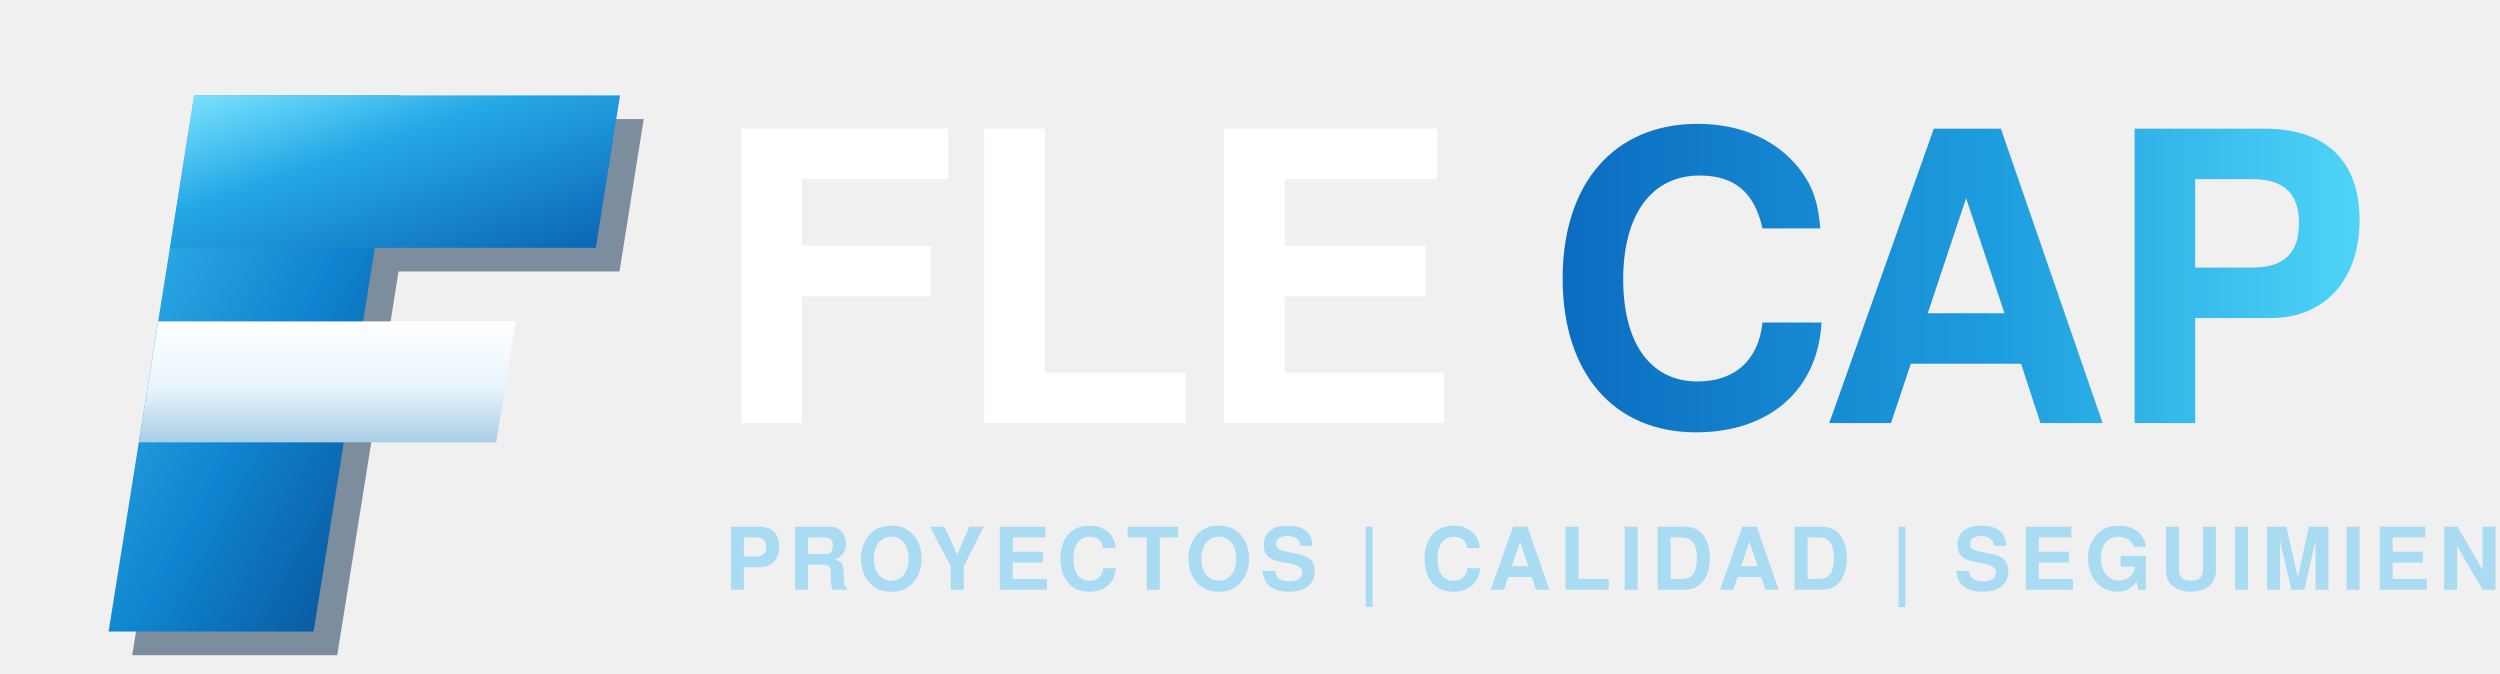
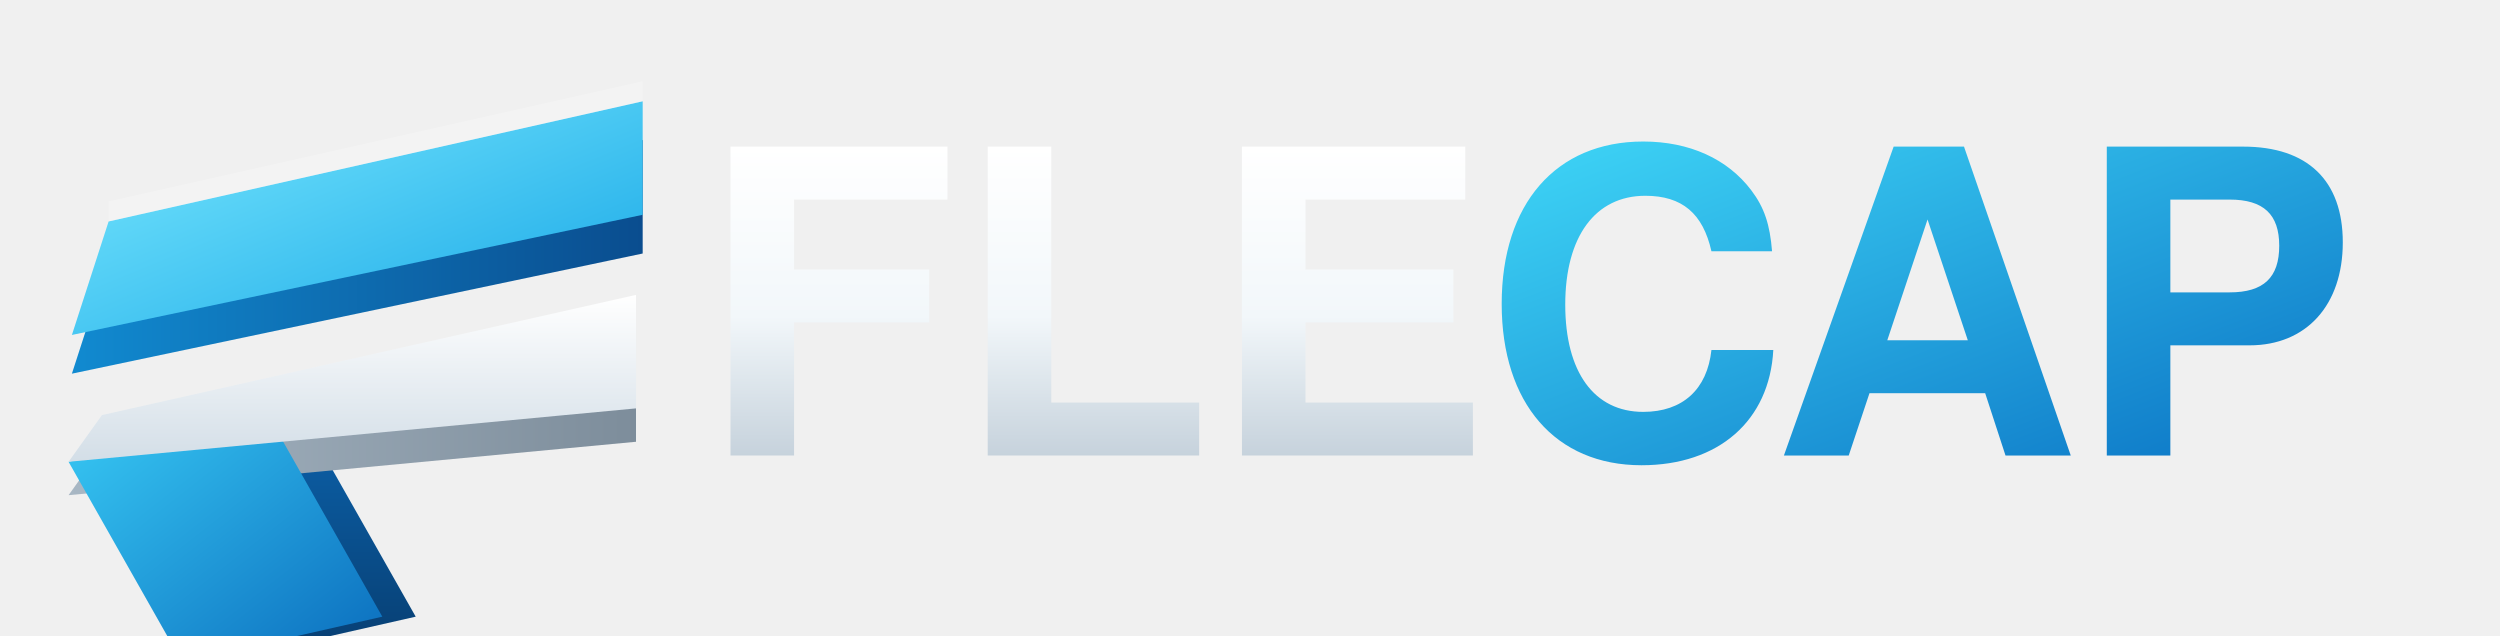
- <svg xmlns="http://www.w3.org/2000/svg" viewBox="0 0 780 210" role="img" aria-label="FLECAP">
+ <svg xmlns="http://www.w3.org/2000/svg" viewBox="0 0 1180 300" role="img" aria-label="FLECAP">
  <defs>
-     <linearGradient id="fgCap" x1="0" y1="0" x2="1" y2="0">
-       <stop offset="0" stop-color="#0b6cc0" />
-       <stop offset=".55" stop-color="#1e9ede" />
-       <stop offset="1" stop-color="#4fd4f7" />
+     <linearGradient id="wFle2" x1="0" y1="0" x2="0" y2="1">
+       <stop offset="0" stop-color="#ffffff" />
+       <stop offset=".55" stop-color="#f2f7fa" />
+       <stop offset="1" stop-color="#c6d2dc" />
    </linearGradient>
-     <linearGradient id="fgA" x1="0" y1="0" x2="1" y2="1">
-       <stop offset="0" stop-color="#7fe6ff" />
-       <stop offset=".38" stop-color="#25a9e6" />
-       <stop offset="1" stop-color="#0a63b4" />
-     </linearGradient>
-     <linearGradient id="fgB" x1="0" y1="0" x2="0" y2="1">
-       <stop offset="0" stop-color="#ffffff" />
-       <stop offset=".55" stop-color="#e8f4fb" />
-       <stop offset="1" stop-color="#a9cee6" />
-     </linearGradient>
-     <linearGradient id="fgS" x1="0" y1="0" x2="1" y2="1">
-       <stop offset="0" stop-color="#3fc2f2" />
-       <stop offset=".55" stop-color="#0f83cf" />
-       <stop offset="1" stop-color="#074a8c" />
+     <linearGradient id="wCap2" x1="0" y1="0" x2="1" y2="1">
+       <stop offset="0" stop-color="#3fd6f7" />
+       <stop offset="1" stop-color="#0a72c4" />
    </linearGradient>
  </defs>
-   <g transform="translate(6,15) scale(.82)">
-     <g transform="translate(9,9)" opacity=".5">
-       <path d="M66.6,18.0 L144.6,18.0 L112.0,222.0 L34.0,222.0 Z" fill="#072b4b" />
-       <path d="M66.6,18.0 L228.6,18.0 L219.4,76.0 L57.4,76.0 Z" fill="#072b4b" />
+   <g transform="translate(4,10) scale(0.3151)">
+     <g>
+       <defs>
+         <linearGradient id="itTop2" x1="0" y1="0" x2="1" y2="1">
+           <stop offset="0" stop-color="#7ceaff" />
+           <stop offset="1" stop-color="#16a6e6" />
+         </linearGradient>
+         <linearGradient id="itTopC2" x1="0" y1="0" x2="1" y2="0">
+           <stop offset="0" stop-color="#118ad0" />
+           <stop offset="1" stop-color="#0a4d8f" />
+         </linearGradient>
+         <linearGradient id="itMid2" x1="0" y1="0" x2="0" y2="1">
+           <stop offset="0" stop-color="#ffffff" />
+           <stop offset="1" stop-color="#d3dee7" />
+         </linearGradient>
+         <linearGradient id="itMidC2" x1="0" y1="0" x2="1" y2="0">
+           <stop offset="0" stop-color="#a8b7c4" />
+           <stop offset="1" stop-color="#7d8d9b" />
+         </linearGradient>
+         <linearGradient id="itPalo2" x1="0" y1="0" x2="1" y2="1">
+           <stop offset="0" stop-color="#38c9f4" />
+           <stop offset="1" stop-color="#0a6cbd" />
+         </linearGradient>
+         <linearGradient id="itPaloC2" x1="0" y1="0" x2="0" y2="1">
+           <stop offset="0" stop-color="#0c62ab" />
+           <stop offset="1" stop-color="#073d70" />
+         </linearGradient>
+       </defs>
+       <polygon points="150.0,358.0 950.0,178.0 950.0,348.0 95.0,528.0" fill="url(#itTopC2)" />
+       <polygon points="140.0,660.0 440.0,592.0 610.0,892.0 310.0,960.0" fill="url(#itPaloC2)" />
+       <polygon points="140.0,640.0 940.0,460.0 940.0,630.0 90.0,710.0" fill="url(#itMidC2)" />
+       <polygon points="150.0,300.0 950.0,120.0 950.0,290.0 95.0,470.0" fill="url(#itTop2)" />
+       <polygon points="90.0,660.0 390.0,592.0 560.0,892.0 260.0,960.0" fill="url(#itPalo2)" />
+       <polygon points="140.0,590.0 940.0,410.0 940.0,580.0 90.0,660.0" fill="url(#itMid2)" />
+       <polygon points="150.0,300.0 950.0,120.0 950.0,90.0 150.0,270.0" fill="#ffffff" opacity=".22" />
    </g>
-     <path d="M66.6,18.0 L144.6,18.0 L112.0,222.0 L34.0,222.0 Z" fill="url(#fgS)" />
-     <path d="M66.6,18.0 L228.6,18.0 L219.4,76.0 L57.4,76.0 Z" fill="url(#fgA)" />
-     <path d="M52.9,104.0 L188.9,104.0 L181.5,150.0 L45.5,150.0 Z" fill="url(#fgB)" />
  </g>
-   <text x="222" y="132" font-family="Arial Black,Helvetica Neue,Helvetica,Arial,sans-serif" font-size="126" font-weight="900" letter-spacing="-2" fill="#ffffff" textLength="262" lengthAdjust="spacingAndGlyphs">FLE</text>
-   <text x="482" y="132" font-family="Arial Black,Helvetica Neue,Helvetica,Arial,sans-serif" font-size="126" font-weight="900" letter-spacing="-2" fill="url(#fgCap)" textLength="262" lengthAdjust="spacingAndGlyphs">CAP</text>
-   <text x="226" y="184" font-family="Arial Black,Helvetica Neue,Helvetica,Arial,sans-serif" font-size="27" font-weight="700" letter-spacing="2.4" fill="#a9dcf2" textLength="516" lengthAdjust="spacing">PROYECTOS | CALIDAD | SEGUIMIENTO</text>
+   <text x="330" y="215" font-family="Arial Black,Helvetica Neue,Helvetica,Arial,sans-serif" font-size="200" font-weight="900" letter-spacing="-2" fill="url(#wFle2)" textLength="360" lengthAdjust="spacingAndGlyphs">FLE</text>
+   <text x="700" y="215" font-family="Arial Black,Helvetica Neue,Helvetica,Arial,sans-serif" font-size="200" font-weight="900" letter-spacing="-2" fill="url(#wCap2)" textLength="400" lengthAdjust="spacingAndGlyphs">CAP</text>
</svg>
